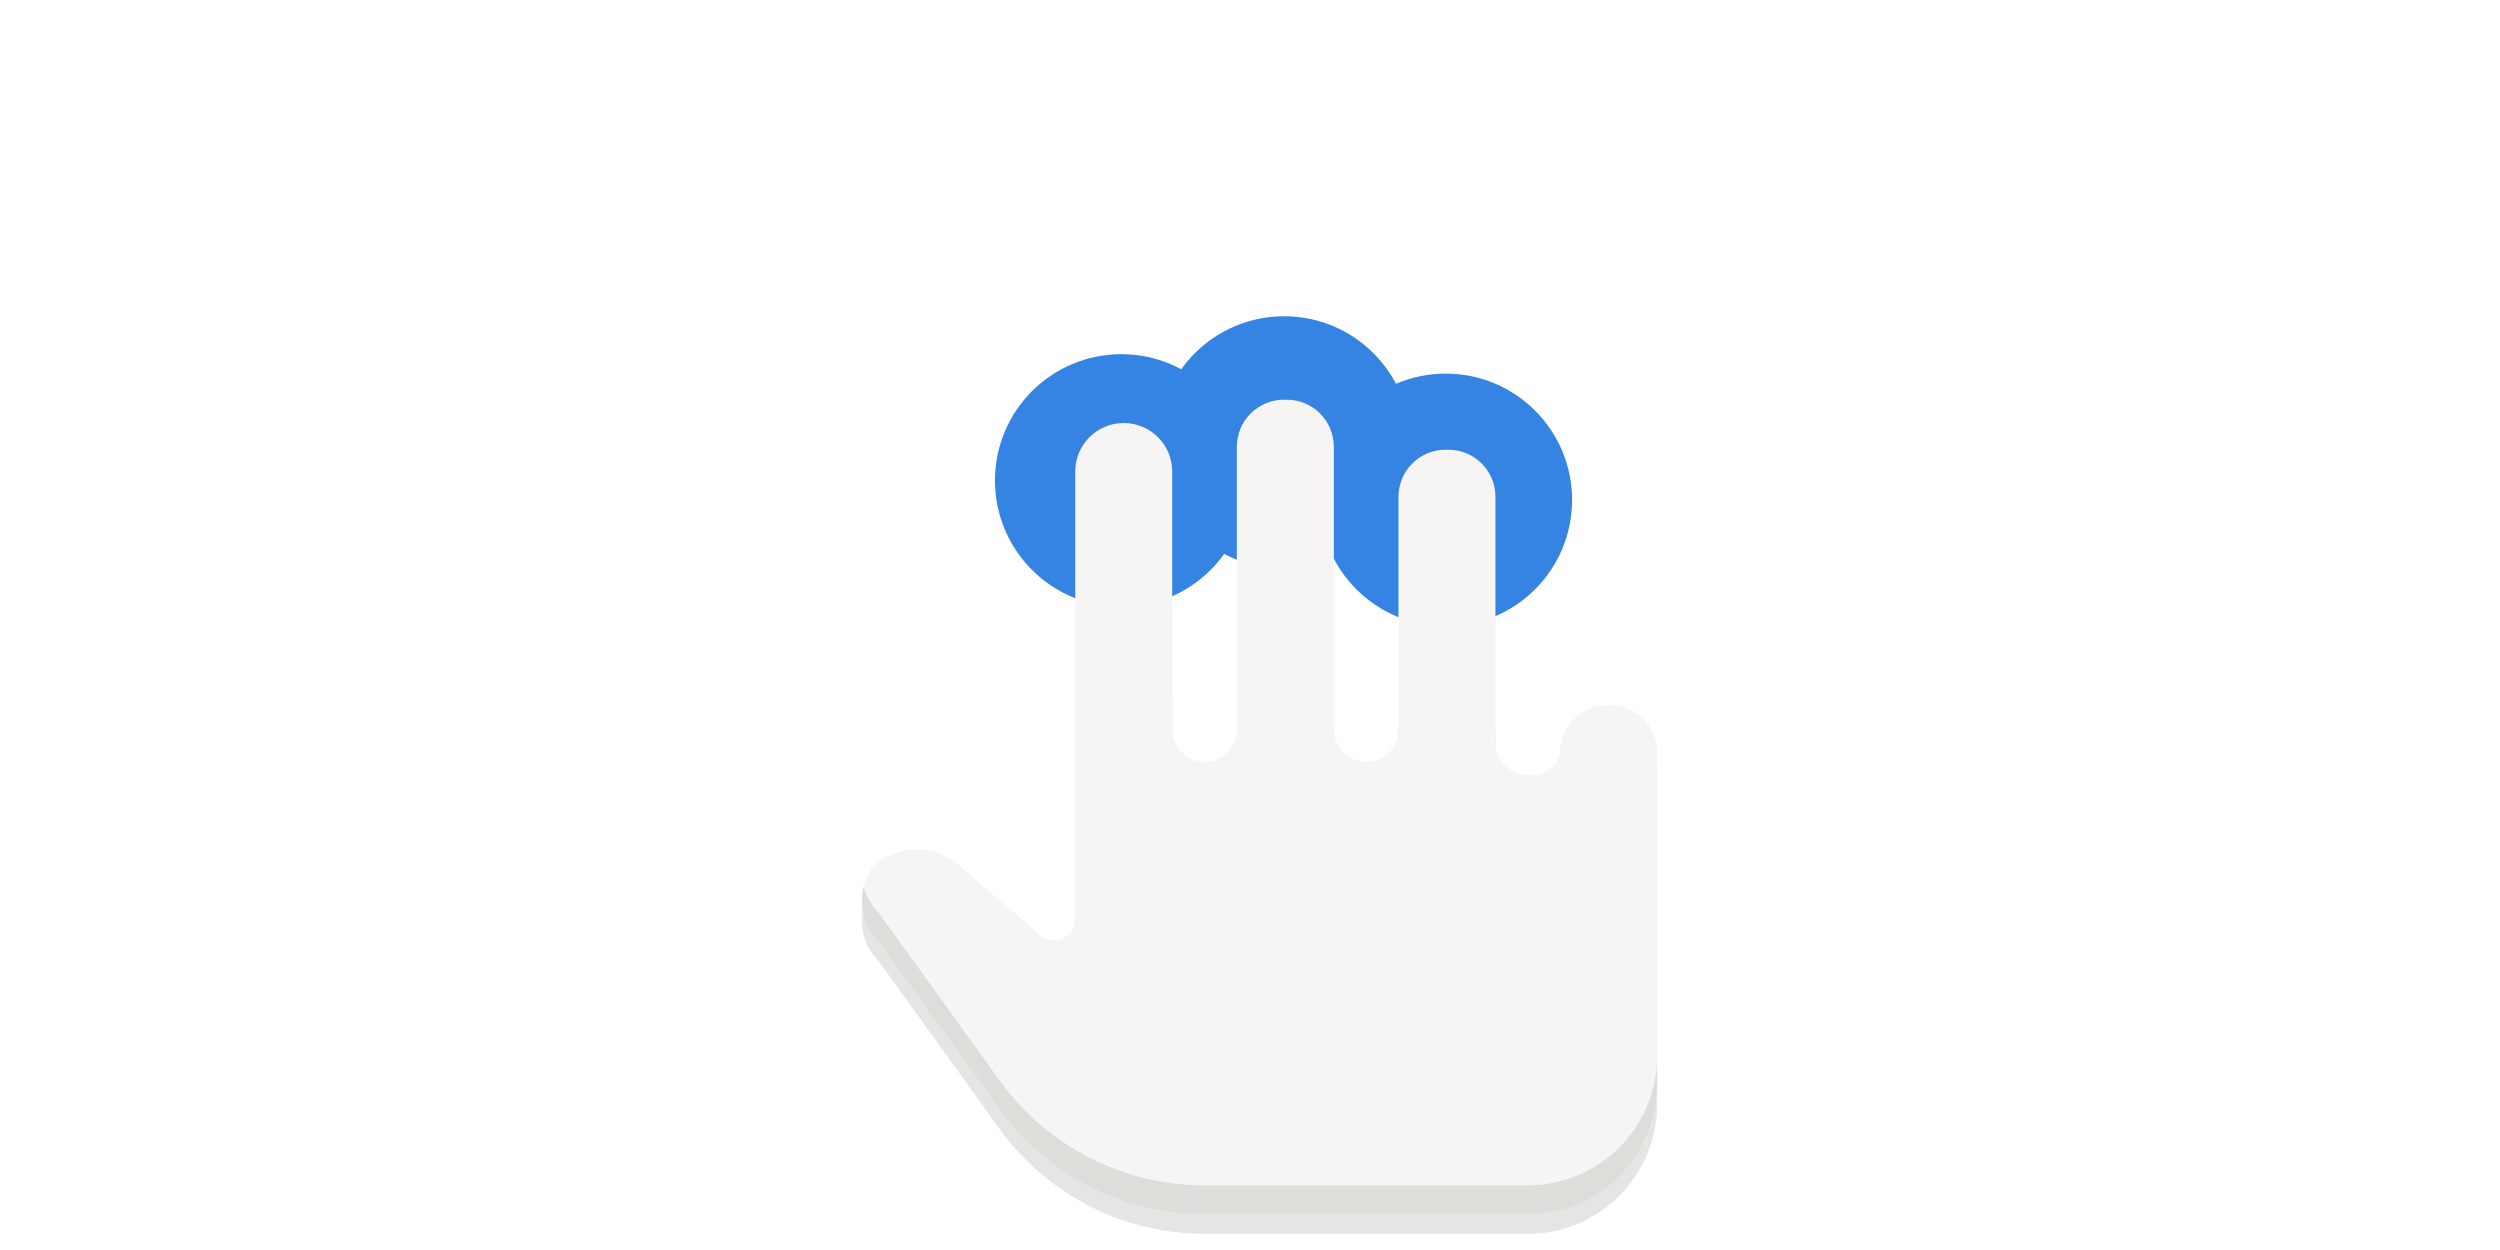
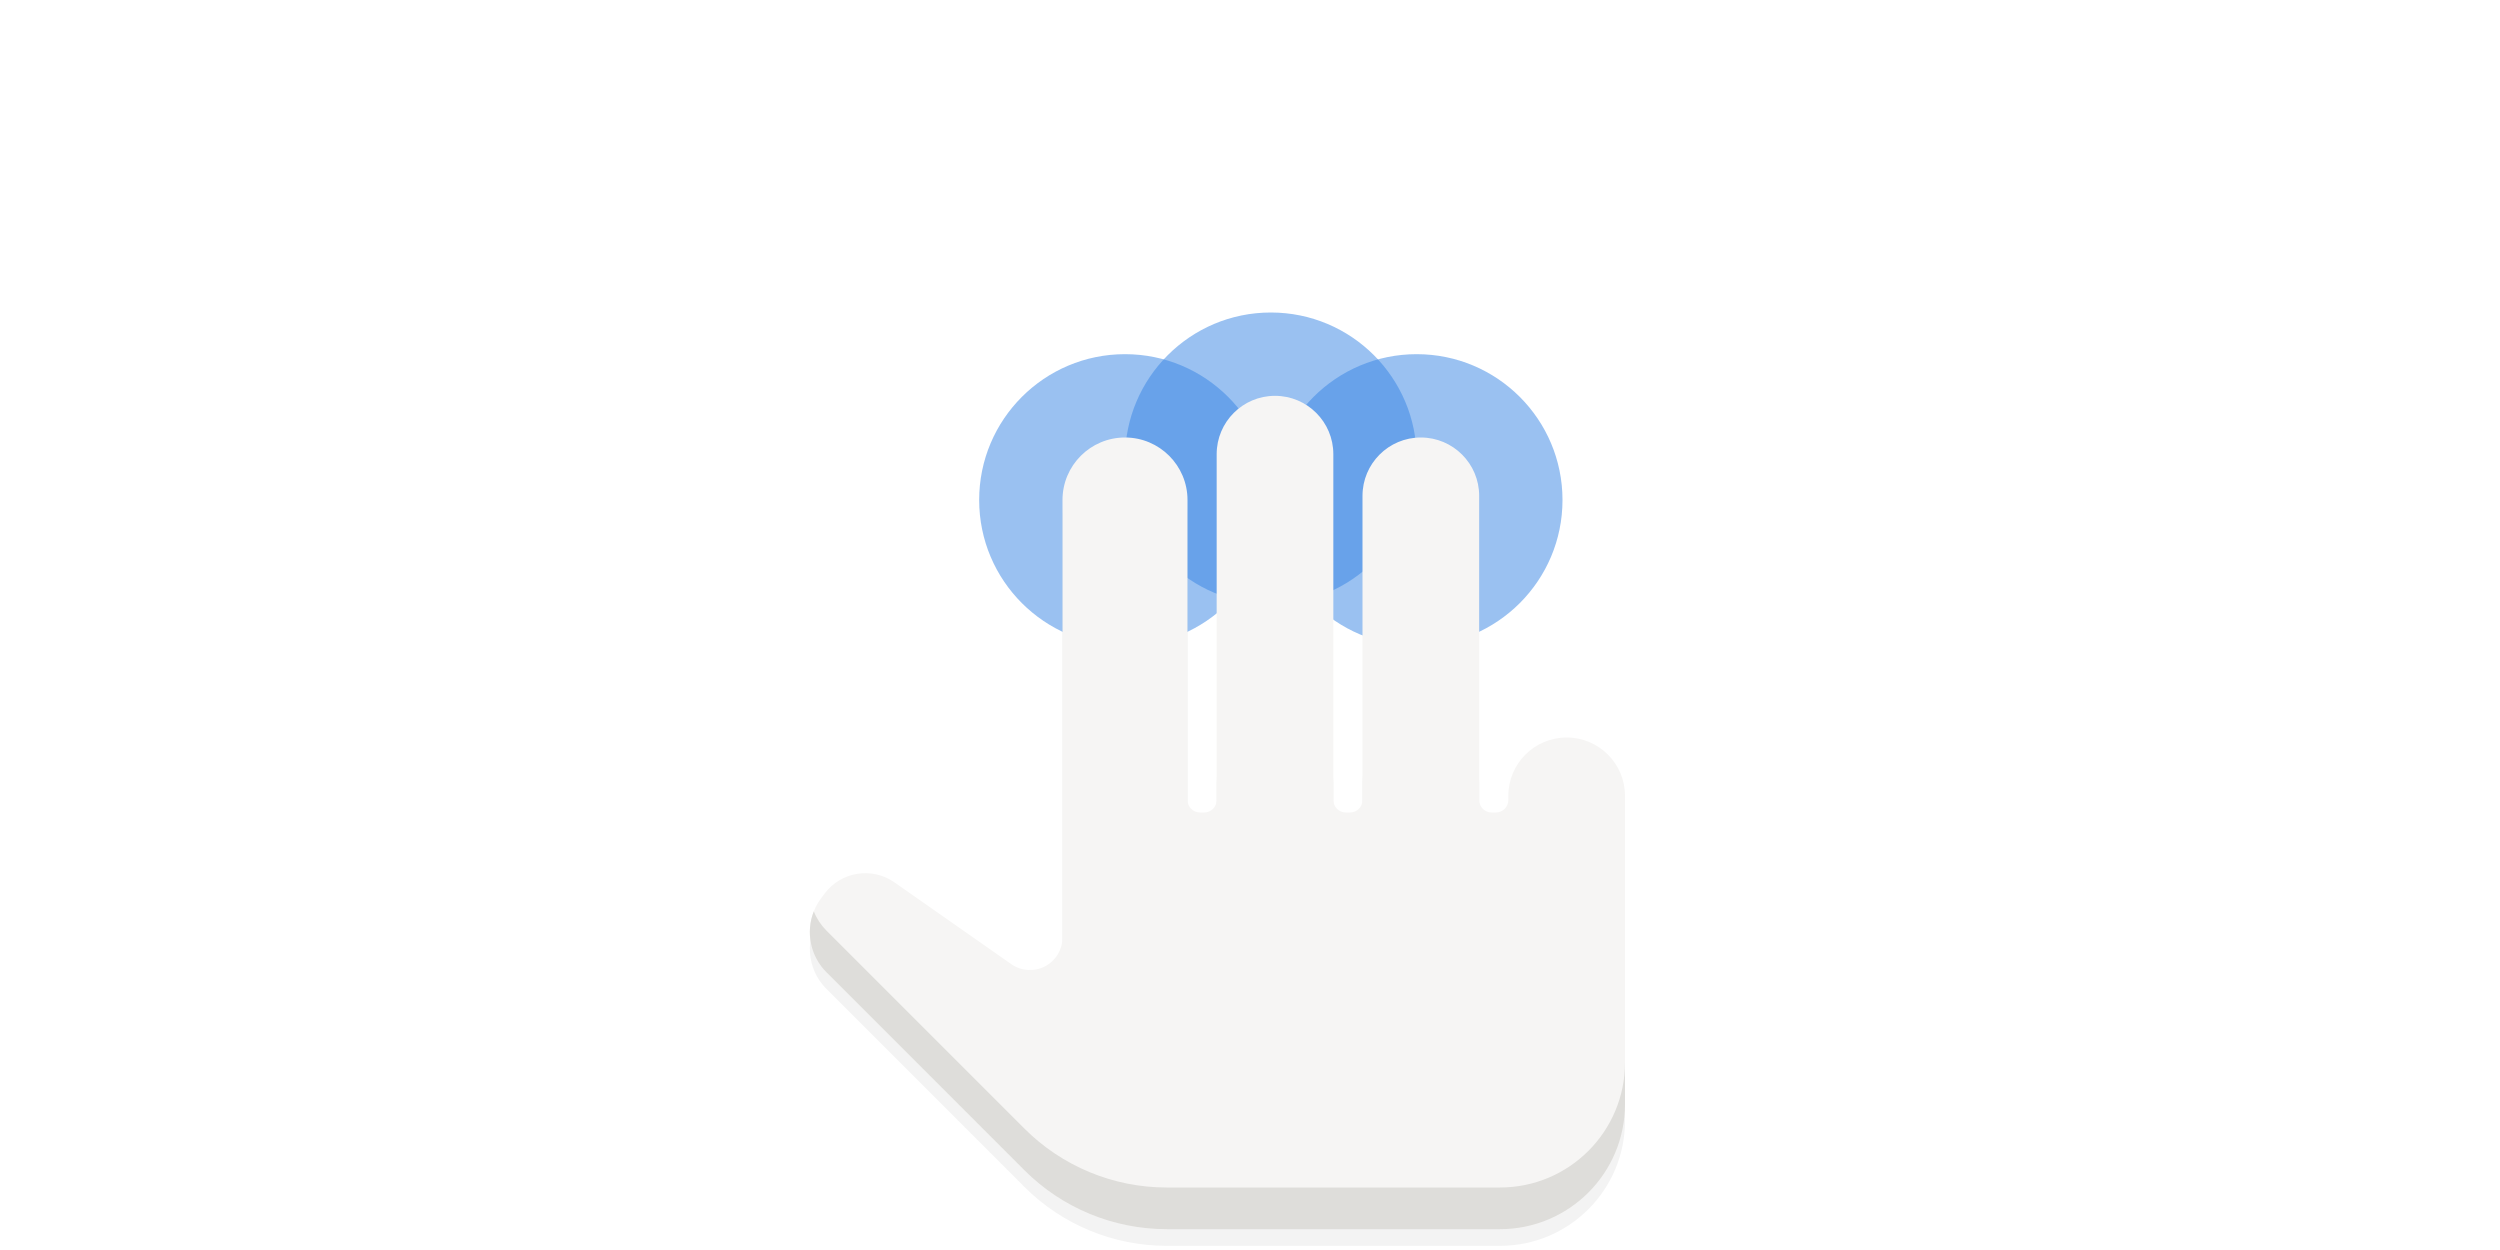
- <svg xmlns="http://www.w3.org/2000/svg" width="600" height="300">
-   <circle cx="269.116" cy="115.33" r="30.326" fill="#3584e4" />
-   <circle cx="308.194" cy="106.226" r="30.326" fill="#3584e4" />
-   <circle cx="346.976" cy="119.993" r="30.326" fill="#3584e4" />
-   <g fill="#f6f5f4">
-     <path style="font-variation-settings:normal;marker:none" d="M258.057 167.804v57.492a5.046 5.046 0 01-8.33 3.832l-19.918-17.073a14.993 14.993 0 00-20.36.782 13.86 13.86 0 001.48 17.902l28.981 40.202a60.624 60.624 0 0049.178 25.173h77.579a31.031 31.031 0 0031.031-31.032v-79.906a11.299 11.299 0 00-11.299-11.299h-.676a11.299 11.299 0 00-11.298 11.3 6.696 6.696 0 01-7.758 5.43 7.758 7.758 0 01-7.758-7.758v-6.982a11.299 11.299 0 00-11.3-11.299h-.675a11.299 11.299 0 00-11.299 11.299v3.879a7.758 7.758 0 01-7.758 7.758 7.758 7.758 0 01-7.757-7.758v-3.879a11.299 11.299 0 00-11.3-11.299h-.675a11.299 11.299 0 00-11.3 11.299v3.879a7.758 7.758 0 01-7.757 7.758 7.758 7.758 0 01-7.758-7.758v-11.942a11.637 11.637 0 00-11.637-11.637 11.637 11.637 0 00-11.636 11.637z" fill="#000" fill-opacity=".102" />
-     <path d="M258.057 113.165v107.493a5.046 5.046 0 01-8.33 3.83l-19.918-17.072a14.993 14.993 0 00-20.36.782 13.86 13.86 0 001.48 17.902l28.981 40.202a60.624 60.624 0 0049.178 25.173h77.579a31.031 31.031 0 0031.031-31.031v-79.906a11.299 11.299 0 00-11.299-11.3h-.676a11.299 11.299 0 00-11.298 11.3 6.696 6.696 0 01-7.758 5.43 7.758 7.758 0 01-7.758-7.758v-58.982a11.299 11.299 0 00-11.3-11.299h-.675a11.299 11.299 0 00-11.299 11.3v55.878a7.758 7.758 0 01-7.758 7.758 7.758 7.758 0 01-7.757-7.758v-67.879a11.299 11.299 0 00-11.3-11.299h-.675a11.299 11.299 0 00-11.3 11.3v67.878a7.758 7.758 0 01-7.757 7.758 7.758 7.758 0 01-7.758-7.758v-61.942a11.637 11.637 0 00-11.637-11.636 11.637 11.637 0 00-11.636 11.636z" />
-     <path d="M207.297 212.788a13.86 13.86 0 003.632 13.312l28.982 40.203a60.624 60.624 0 0049.177 25.172h77.579a31.031 31.031 0 0031.03-31.031v-6.866a31.031 31.031 0 01-31.03 30.916h-77.58a60.624 60.624 0 01-49.176-25.173l-28.982-40.203a13.86 13.86 0 01-3.632-6.33z" fill="#deddda" />
+ <svg xmlns="http://www.w3.org/2000/svg" width="600" height="300" version="1.1" id="svg19">
+   <g id="g67" transform="translate(-38.54053,10.17301)">
+     <g id="g84" transform="translate(63.54053,4.826987)">
+       <circle style="opacity:0.5;fill:#3584e4;fill-opacity:1;stroke:none;stroke-width:2.893;stroke-linecap:round;stroke-linejoin:round" id="circle79" cx="315" cy="105" r="35" />
+       <circle style="opacity:0.5;fill:#3584e4;fill-opacity:1;stroke:none;stroke-width:2.893;stroke-linecap:round;stroke-linejoin:round" id="path75" cx="245" cy="105" r="35" />
+       <circle style="opacity:0.5;fill:#3584e4;fill-opacity:1;stroke:none;stroke-width:2.893;stroke-linecap:round;stroke-linejoin:round" id="circle77" cx="280" cy="95" r="35" />
+     </g>
+     <g id="g729" transform="translate(-131.4595,-5.173013)">
+       <path style="opacity:0.05;fill:#000000;stroke:none;stroke-width:1px;stroke-linecap:butt;stroke-linejoin:miter;stroke-opacity:1" d="m 440,104 a 15,15 45 0 1 15,15 v 72 a 3,3 45 0 0 3,3 h 1 a 3,3 135 0 0 3,-3 v -8 a 14,14 135 0 1 14,-14 14,14 45 0 1 14,14 v 8 a 3,3 45 0 0 3,3 h 1 a 3,3 135 0 0 3,-3 l 0,-8 a 14,14 135 0 1 14,-14 14,14 45 0 1 14,14 v 8 a 3,3 45 0 0 3,3 h 1 a 3,3 135 0 0 3,-3 v -1 a 14,14 135 0 1 14,-14 14,14 45 0 1 14,14 v 74 a 30,30 135 0 1 -30,30 h -80 a 48.284,48.284 22.5 0 1 -34.142,-14.142 l -47.511,-47.511 a 13.611,13.611 85.935 0 1 -1.264,-17.79 l 0.835,-1.113 a 12.198,12.198 170.931 0 1 16.753,-2.674 l 28.041,19.629 A 7.81,7.81 152.496 0 0 425,224 V 119 a 15,15 135 0 1 15,-15 z" id="path722" />
+       <path style="fill:#f6f5f4;stroke:none;stroke-width:1px;stroke-linecap:butt;stroke-linejoin:miter;stroke-opacity:1" d="m 440,100 a 15,15 45 0 1 15,15 v 72 a 3,3 45 0 0 3,3 h 1 a 3,3 135 0 0 3,-3 v -83 a 14,14 135 0 1 14,-14 14,14 45 0 1 14,14 v 83 a 3,3 45 0 0 3,3 h 1 a 3,3 135 0 0 3,-3 v -73 a 14,14 135 0 1 14,-14 14,14 45 0 1 14,14 v 73 a 3,3 45 0 0 3,3 h 1 a 3,3 135 0 0 3,-3 v -1 a 14,14 135 0 1 14,-14 14,14 45 0 1 14,14 v 74 a 30,30 135 0 1 -30,30 h -80 a 48.284,48.284 22.5 0 1 -34.142,-14.142 l -47.511,-47.511 a 13.611,13.611 85.935 0 1 -1.264,-17.79 l 0.835,-1.113 a 12.198,12.198 170.931 0 1 16.753,-2.674 l 28.041,19.629 A 7.81,7.81 152.496 0 0 425,220 V 115 a 15,15 135 0 1 15,-15 z" id="path703" />
+       <path id="path713" style="fill:#deddda;stroke:none;stroke-width:1px;stroke-linecap:butt;stroke-linejoin:miter;stroke-opacity:1" d="m 365.312,213.723 a 13.611,13.611 0 0 0 3.035,14.625 l 47.51,47.51 A 48.284,48.284 0 0 0 450,290 h 80 a 30,30 0 0 0 30,-30 v -10 a 30,30 0 0 1 -30,30 h -80 a 48.284,48.284 0 0 1 -34.143,-14.143 l -47.51,-47.51 a 13.611,13.611 0 0 1 -3.035,-4.625 z" />
+     </g>
  </g>
  <defs id="defs5677">
    <clipPath clipPathUnits="userSpaceOnUse" id="a">
      <rect y="-101.694" x="508.542" height="80.287" width="271.154" rx="0" ry="0" fill="#1a5fb4" stroke-width="2.793" stroke-linecap="round" id="rect5674" />
    </clipPath>
  </defs>
</svg>
